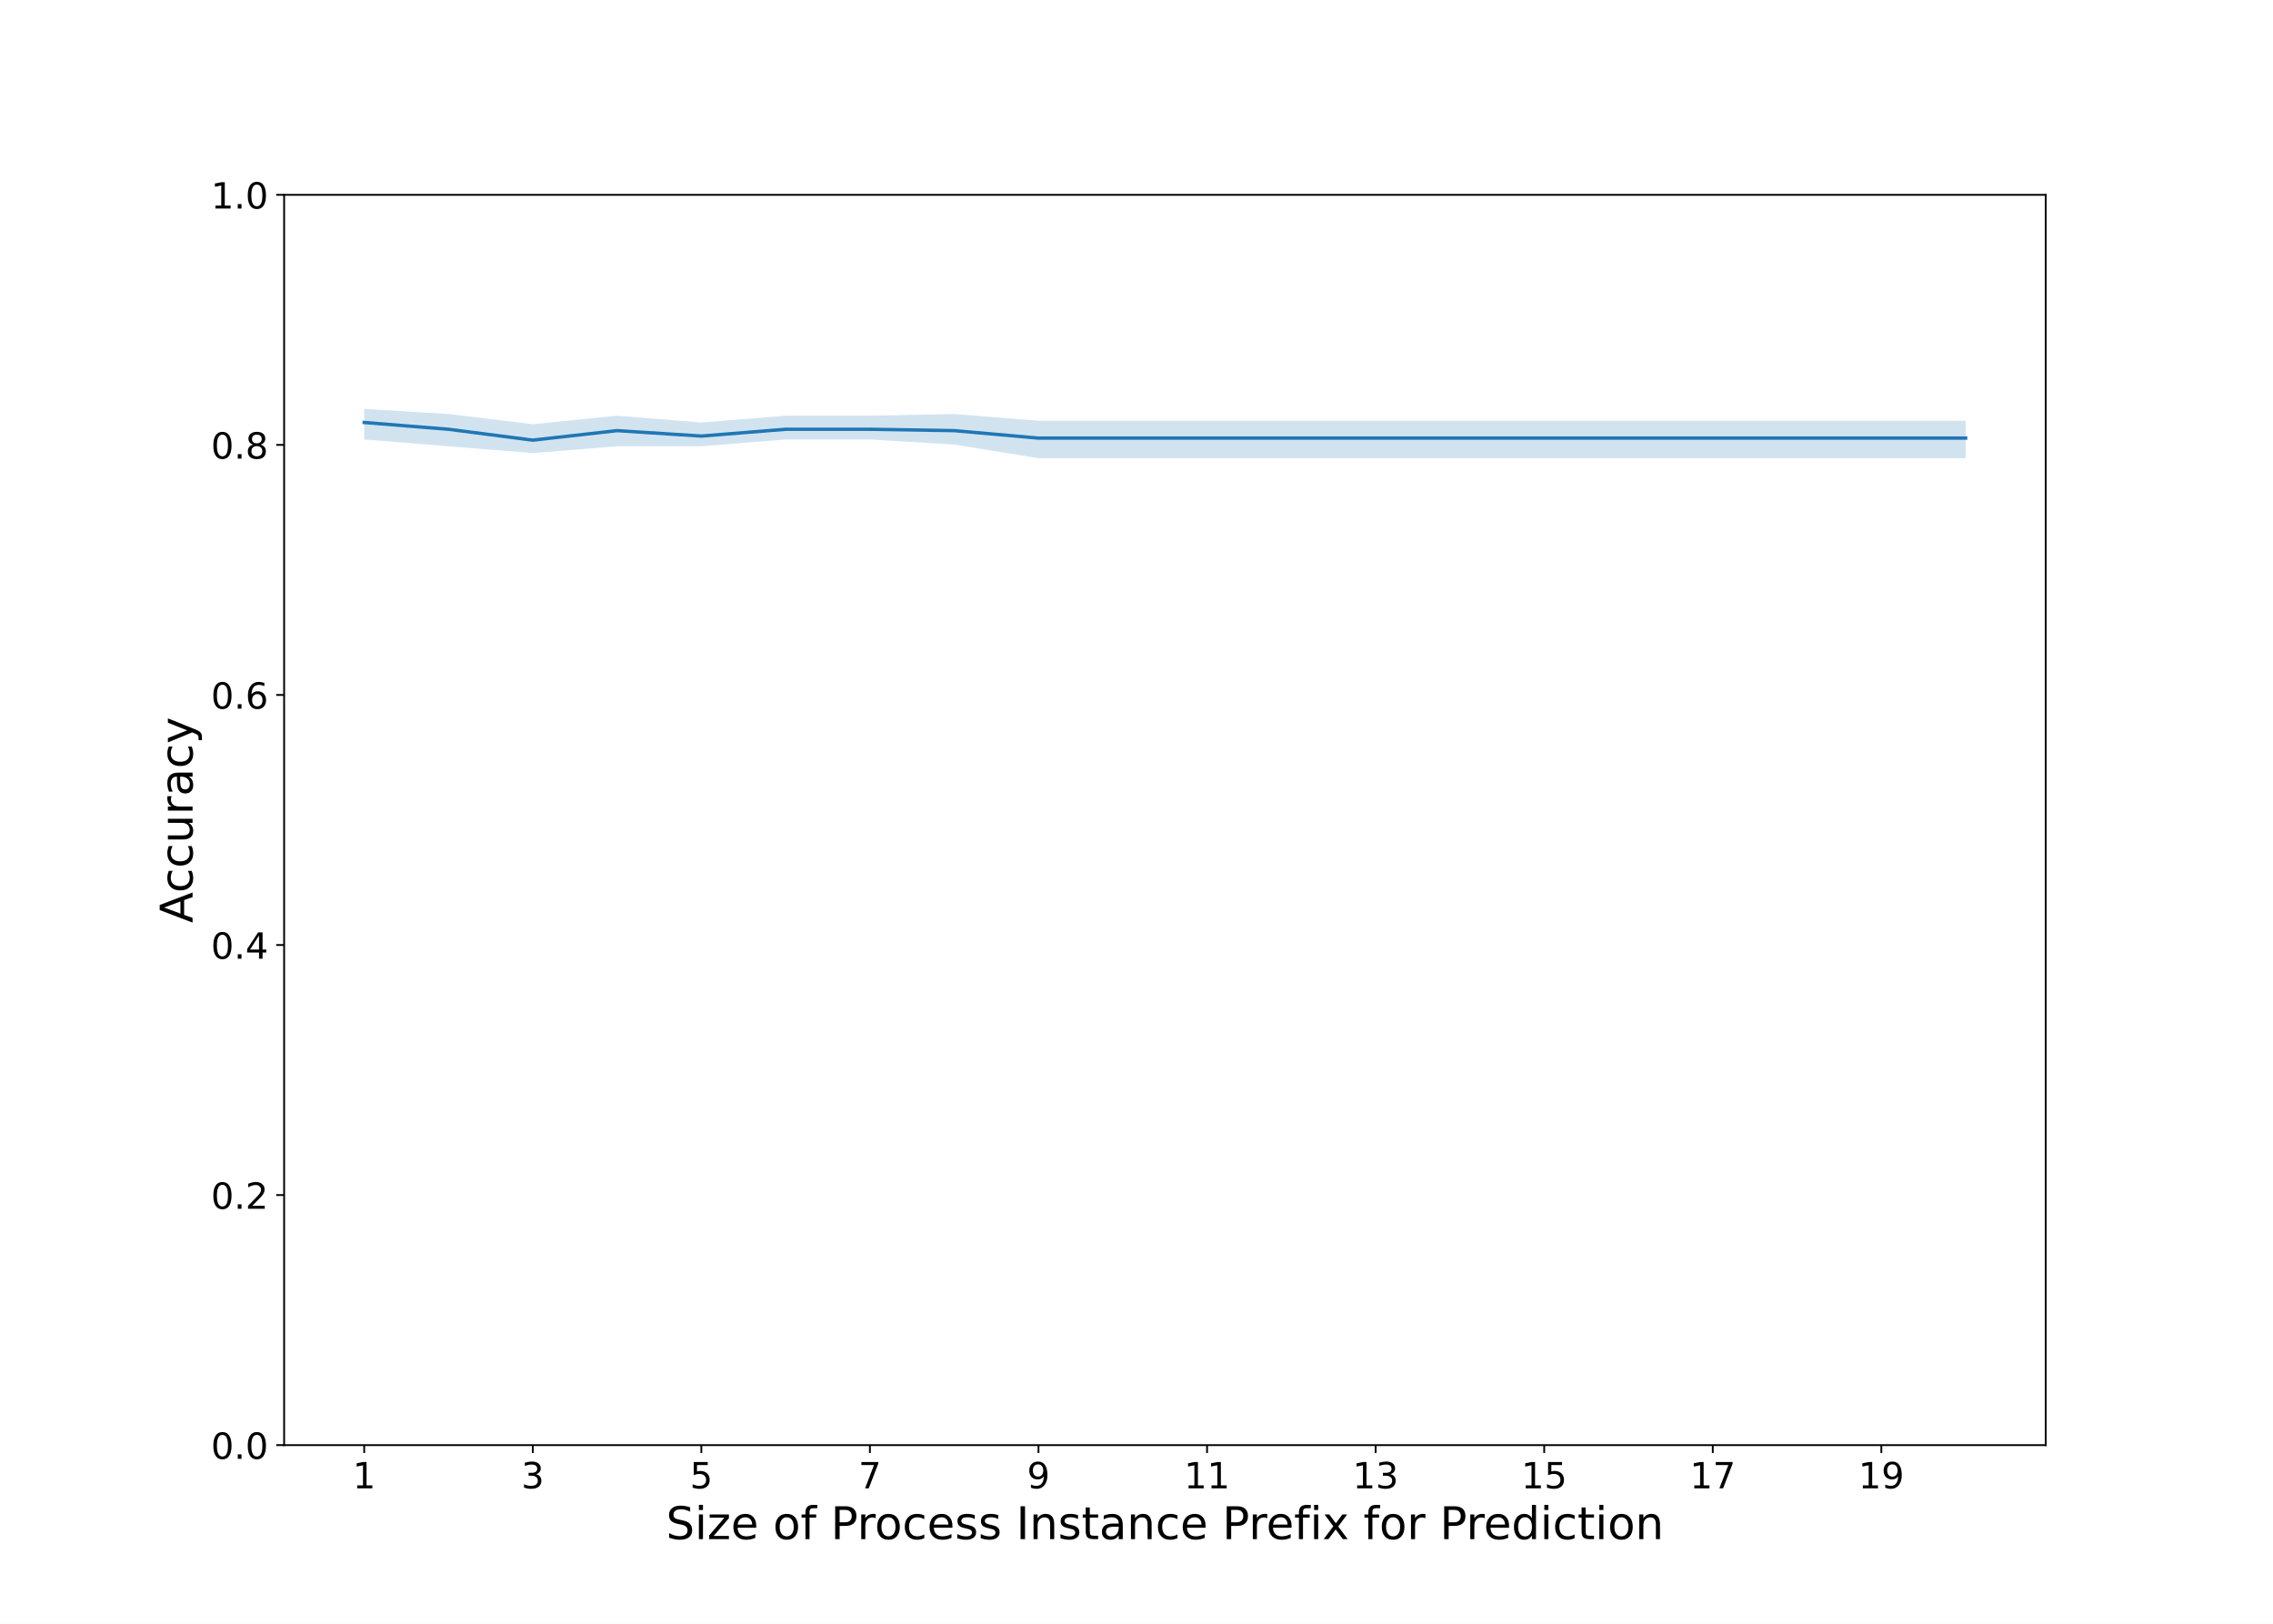
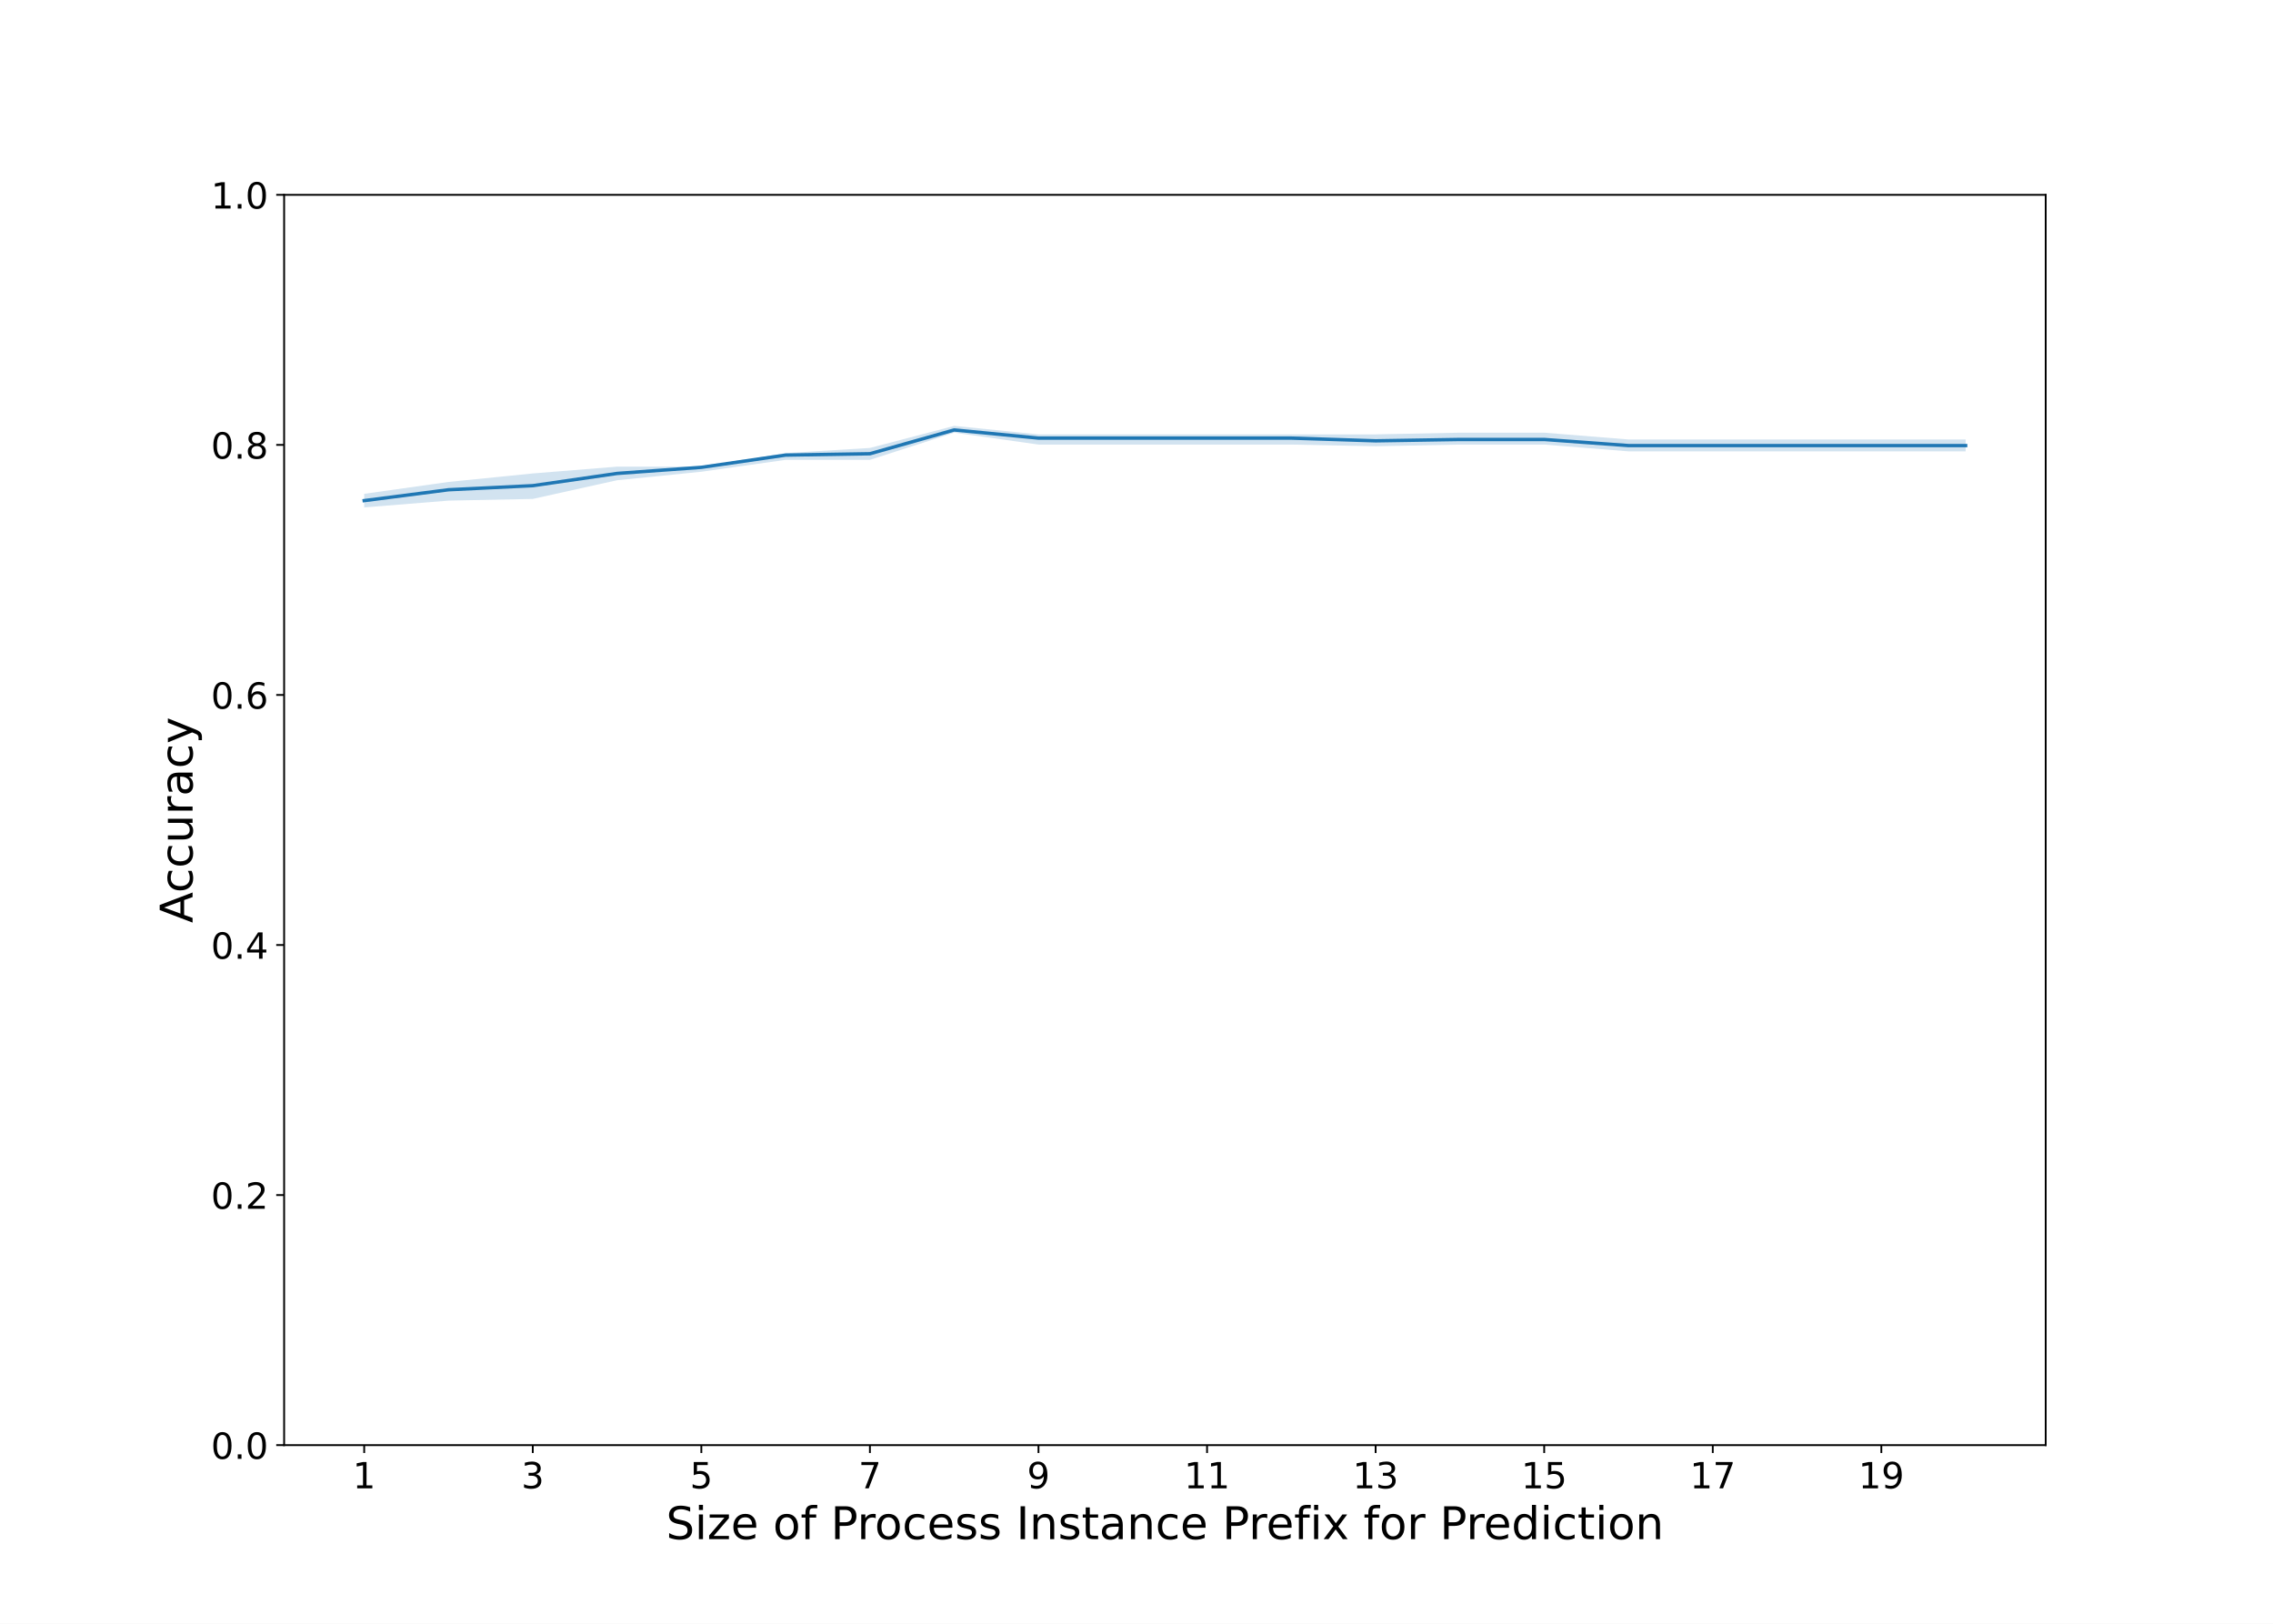
<svg xmlns="http://www.w3.org/2000/svg" xmlns:xlink="http://www.w3.org/1999/xlink" height="720pt" version="1.1" viewBox="0 0 1008 720" width="1008pt">
  <defs>
    <style type="text/css">*{stroke-linecap:butt;stroke-linejoin:round;}</style>
  </defs>
  <g id="figure_1">
    <g id="patch_1">
      <path d="M 0 720  L 1008 720  L 1008 0  L 0 0  z " style="fill:#ffffff;" />
    </g>
    <g id="axes_1">
      <g id="patch_2">
        <path d="M 126 640.8  L 907.2 640.8  L 907.2 86.4  L 126 86.4  z " style="fill:#ffffff;" />
      </g>
      <g id="PolyCollection_1">
-         <path clip-path="url(#p721374b402)" d="M 161.509 181.311  L 161.509 194.87  L 198.887 197.883  L 236.265 200.896  L 273.643 197.883  L 311.021 197.883  L 348.399 194.87  L 385.777 194.87  L 423.155 197.129  L 460.533 203.155  L 497.911 203.155  L 535.289 203.155  L 572.667 203.155  L 610.045 203.155  L 647.423 203.155  L 684.801 203.155  L 722.179 203.155  L 759.557 203.155  L 796.935 203.155  L 834.313 203.155  L 871.691 203.155  L 871.691 186.584  L 871.691 186.584  L 834.313 186.584  L 796.935 186.584  L 759.557 186.584  L 722.179 186.584  L 684.801 186.584  L 647.423 186.584  L 610.045 186.584  L 572.667 186.584  L 535.289 186.584  L 497.911 186.584  L 460.533 186.584  L 423.155 183.571  L 385.777 184.324  L 348.399 184.324  L 311.021 187.337  L 273.643 184.324  L 236.265 188.09  L 198.887 183.571  L 161.509 181.311  z " style="fill:#1f77b4;fill-opacity:0.2;" />
+         <path clip-path="url(#pf2831bb135)" d="M 161.509 218.974  L 161.509 225  L 198.887 221.987  L 236.265 221.234  L 273.643 212.948  L 311.021 209.182  L 348.399 203.909  L 385.777 203.909  L 423.155 191.857  L 460.533 197.129  L 497.911 197.129  L 535.289 197.129  L 572.667 197.129  L 610.045 197.883  L 647.423 197.129  L 684.801 197.129  L 722.179 200.142  L 759.557 200.142  L 796.935 200.142  L 834.313 200.142  L 871.691 200.142  L 871.691 194.87  L 871.691 194.87  L 834.313 194.87  L 796.935 194.87  L 759.557 194.87  L 722.179 194.87  L 684.801 191.857  L 647.423 191.857  L 610.045 192.61  L 572.667 192.61  L 535.289 192.61  L 497.911 192.61  L 460.533 192.61  L 423.155 188.843  L 385.777 198.636  L 348.399 200.896  L 311.021 206.922  L 273.643 206.922  L 236.265 209.935  L 198.887 213.701  L 161.509 218.974  z " style="fill:#1f77b4;fill-opacity:0.2;" />
      </g>
      <g id="matplotlib.axis_1">
        <g id="xtick_1">
          <g id="line2d_1">
            <defs>
-               <path d="M 0 0  L 0 3.5  " id="ma36aa93ac7" style="stroke:#000000;stroke-width:0.8;" />
+               <path d="M 0 0  L 0 3.5  " id="m95aca60dc6" style="stroke:#000000;stroke-width:0.8;" />
            </defs>
            <g>
-               <use style="stroke:#000000;stroke-width:0.8;" x="161.509" xlink:href="#ma36aa93ac7" y="640.8" />
+               <use style="stroke:#000000;stroke-width:0.8;" x="161.509" xlink:href="#m95aca60dc6" y="640.8" />
            </g>
          </g>
          <g id="text_1">
            <g transform="translate(156.4191 659.9575)scale(0.16 -0.16)">
              <defs>
                <path d="M 12.406 8.297  L 28.516 8.297  L 28.516 63.922  L 10.984 60.406  L 10.984 69.391  L 28.422 72.906  L 38.281 72.906  L 38.281 8.297  L 54.391 8.297  L 54.391 0  L 12.406 0  z " id="DejaVuSans-49" />
              </defs>
              <use xlink:href="#DejaVuSans-49" />
            </g>
          </g>
        </g>
        <g id="xtick_2">
          <g id="line2d_2">
            <g>
-               <use style="stroke:#000000;stroke-width:0.8;" x="236.265" xlink:href="#ma36aa93ac7" y="640.8" />
+               <use style="stroke:#000000;stroke-width:0.8;" x="236.265" xlink:href="#m95aca60dc6" y="640.8" />
            </g>
          </g>
          <g id="text_2">
            <g transform="translate(231.1751 659.9575)scale(0.16 -0.16)">
              <defs>
                <path d="M 40.578 39.312  Q 47.656 37.797 51.625 33  Q 55.609 28.219 55.609 21.188  Q 55.609 10.406 48.188 4.484  Q 40.766 -1.422 27.094 -1.422  Q 22.516 -1.422 17.656 -0.516  Q 12.797 0.391 7.625 2.203  L 7.625 11.719  Q 11.719 9.328 16.594 8.109  Q 21.484 6.891 26.812 6.891  Q 36.078 6.891 40.938 10.547  Q 45.797 14.203 45.797 21.188  Q 45.797 27.641 41.281 31.266  Q 36.766 34.906 28.719 34.906  L 20.219 34.906  L 20.219 43.016  L 29.109 43.016  Q 36.375 43.016 40.234 45.922  Q 44.094 48.828 44.094 54.297  Q 44.094 59.906 40.109 62.906  Q 36.141 65.922 28.719 65.922  Q 24.656 65.922 20.016 65.031  Q 15.375 64.156 9.812 62.312  L 9.812 71.094  Q 15.438 72.656 20.344 73.438  Q 25.25 74.219 29.594 74.219  Q 40.828 74.219 47.359 69.109  Q 53.906 64.016 53.906 55.328  Q 53.906 49.266 50.438 45.094  Q 46.969 40.922 40.578 39.312  z " id="DejaVuSans-51" />
              </defs>
              <use xlink:href="#DejaVuSans-51" />
            </g>
          </g>
        </g>
        <g id="xtick_3">
          <g id="line2d_3">
            <g>
-               <use style="stroke:#000000;stroke-width:0.8;" x="311.021" xlink:href="#ma36aa93ac7" y="640.8" />
+               <use style="stroke:#000000;stroke-width:0.8;" x="311.021" xlink:href="#m95aca60dc6" y="640.8" />
            </g>
          </g>
          <g id="text_3">
            <g transform="translate(305.9311 659.9575)scale(0.16 -0.16)">
              <defs>
                <path d="M 10.797 72.906  L 49.516 72.906  L 49.516 64.594  L 19.828 64.594  L 19.828 46.734  Q 21.969 47.469 24.109 47.828  Q 26.266 48.188 28.422 48.188  Q 40.625 48.188 47.75 41.5  Q 54.891 34.812 54.891 23.391  Q 54.891 11.625 47.562 5.094  Q 40.234 -1.422 26.906 -1.422  Q 22.312 -1.422 17.547 -0.641  Q 12.797 0.141 7.719 1.703  L 7.719 11.625  Q 12.109 9.234 16.797 8.062  Q 21.484 6.891 26.703 6.891  Q 35.156 6.891 40.078 11.328  Q 45.016 15.766 45.016 23.391  Q 45.016 31 40.078 35.438  Q 35.156 39.891 26.703 39.891  Q 22.75 39.891 18.812 39.016  Q 14.891 38.141 10.797 36.281  z " id="DejaVuSans-53" />
              </defs>
              <use xlink:href="#DejaVuSans-53" />
            </g>
          </g>
        </g>
        <g id="xtick_4">
          <g id="line2d_4">
            <g>
-               <use style="stroke:#000000;stroke-width:0.8;" x="385.777" xlink:href="#ma36aa93ac7" y="640.8" />
+               <use style="stroke:#000000;stroke-width:0.8;" x="385.777" xlink:href="#m95aca60dc6" y="640.8" />
            </g>
          </g>
          <g id="text_4">
            <g transform="translate(380.687 659.9575)scale(0.16 -0.16)">
              <defs>
                <path d="M 8.203 72.906  L 55.078 72.906  L 55.078 68.703  L 28.609 0  L 18.312 0  L 43.219 64.594  L 8.203 64.594  z " id="DejaVuSans-55" />
              </defs>
              <use xlink:href="#DejaVuSans-55" />
            </g>
          </g>
        </g>
        <g id="xtick_5">
          <g id="line2d_5">
            <g>
-               <use style="stroke:#000000;stroke-width:0.8;" x="460.533" xlink:href="#ma36aa93ac7" y="640.8" />
+               <use style="stroke:#000000;stroke-width:0.8;" x="460.533" xlink:href="#m95aca60dc6" y="640.8" />
            </g>
          </g>
          <g id="text_5">
            <g transform="translate(455.443 659.9575)scale(0.16 -0.16)">
              <defs>
                <path d="M 10.984 1.516  L 10.984 10.5  Q 14.703 8.734 18.5 7.812  Q 22.312 6.891 25.984 6.891  Q 35.75 6.891 40.891 13.453  Q 46.047 20.016 46.781 33.406  Q 43.953 29.203 39.594 26.953  Q 35.25 24.703 29.984 24.703  Q 19.047 24.703 12.672 31.312  Q 6.297 37.938 6.297 49.422  Q 6.297 60.641 12.938 67.422  Q 19.578 74.219 30.609 74.219  Q 43.266 74.219 49.922 64.516  Q 56.594 54.828 56.594 36.375  Q 56.594 19.141 48.406 8.859  Q 40.234 -1.422 26.422 -1.422  Q 22.703 -1.422 18.891 -0.688  Q 15.094 0.047 10.984 1.516  z M 30.609 32.422  Q 37.25 32.422 41.125 36.953  Q 45.016 41.5 45.016 49.422  Q 45.016 57.281 41.125 61.844  Q 37.25 66.406 30.609 66.406  Q 23.969 66.406 20.094 61.844  Q 16.219 57.281 16.219 49.422  Q 16.219 41.5 20.094 36.953  Q 23.969 32.422 30.609 32.422  z " id="DejaVuSans-57" />
              </defs>
              <use xlink:href="#DejaVuSans-57" />
            </g>
          </g>
        </g>
        <g id="xtick_6">
          <g id="line2d_6">
            <g>
-               <use style="stroke:#000000;stroke-width:0.8;" x="535.289" xlink:href="#ma36aa93ac7" y="640.8" />
+               <use style="stroke:#000000;stroke-width:0.8;" x="535.289" xlink:href="#m95aca60dc6" y="640.8" />
            </g>
          </g>
          <g id="text_6">
            <g transform="translate(525.109 659.9575)scale(0.16 -0.16)">
              <use xlink:href="#DejaVuSans-49" />
              <use x="63.623" xlink:href="#DejaVuSans-49" />
            </g>
          </g>
        </g>
        <g id="xtick_7">
          <g id="line2d_7">
            <g>
-               <use style="stroke:#000000;stroke-width:0.8;" x="610.045" xlink:href="#ma36aa93ac7" y="640.8" />
+               <use style="stroke:#000000;stroke-width:0.8;" x="610.045" xlink:href="#m95aca60dc6" y="640.8" />
            </g>
          </g>
          <g id="text_7">
            <g transform="translate(599.865 659.9575)scale(0.16 -0.16)">
              <use xlink:href="#DejaVuSans-49" />
              <use x="63.623" xlink:href="#DejaVuSans-51" />
            </g>
          </g>
        </g>
        <g id="xtick_8">
          <g id="line2d_8">
            <g>
-               <use style="stroke:#000000;stroke-width:0.8;" x="684.801" xlink:href="#ma36aa93ac7" y="640.8" />
+               <use style="stroke:#000000;stroke-width:0.8;" x="684.801" xlink:href="#m95aca60dc6" y="640.8" />
            </g>
          </g>
          <g id="text_8">
            <g transform="translate(674.621 659.9575)scale(0.16 -0.16)">
              <use xlink:href="#DejaVuSans-49" />
              <use x="63.623" xlink:href="#DejaVuSans-53" />
            </g>
          </g>
        </g>
        <g id="xtick_9">
          <g id="line2d_9">
            <g>
-               <use style="stroke:#000000;stroke-width:0.8;" x="759.557" xlink:href="#ma36aa93ac7" y="640.8" />
+               <use style="stroke:#000000;stroke-width:0.8;" x="759.557" xlink:href="#m95aca60dc6" y="640.8" />
            </g>
          </g>
          <g id="text_9">
            <g transform="translate(749.3769 659.9575)scale(0.16 -0.16)">
              <use xlink:href="#DejaVuSans-49" />
              <use x="63.623" xlink:href="#DejaVuSans-55" />
            </g>
          </g>
        </g>
        <g id="xtick_10">
          <g id="line2d_10">
            <g>
-               <use style="stroke:#000000;stroke-width:0.8;" x="834.313" xlink:href="#ma36aa93ac7" y="640.8" />
+               <use style="stroke:#000000;stroke-width:0.8;" x="834.313" xlink:href="#m95aca60dc6" y="640.8" />
            </g>
          </g>
          <g id="text_10">
            <g transform="translate(824.1329 659.9575)scale(0.16 -0.16)">
              <use xlink:href="#DejaVuSans-49" />
              <use x="63.623" xlink:href="#DejaVuSans-57" />
            </g>
          </g>
        </g>
        <g id="text_11">
          <g transform="translate(295.3656 682.4819)scale(0.2 -0.2)">
            <defs>
              <path d="M 53.516 70.516  L 53.516 60.891  Q 47.906 63.578 42.922 64.891  Q 37.938 66.219 33.297 66.219  Q 25.25 66.219 20.875 63.094  Q 16.5 59.969 16.5 54.203  Q 16.5 49.359 19.406 46.891  Q 22.312 44.438 30.422 42.922  L 36.375 41.703  Q 47.406 39.594 52.656 34.297  Q 57.906 29 57.906 20.125  Q 57.906 9.516 50.797 4.047  Q 43.703 -1.422 29.984 -1.422  Q 24.812 -1.422 18.969 -0.25  Q 13.141 0.922 6.891 3.219  L 6.891 13.375  Q 12.891 10.016 18.656 8.297  Q 24.422 6.594 29.984 6.594  Q 38.422 6.594 43.016 9.906  Q 47.609 13.234 47.609 19.391  Q 47.609 24.75 44.312 27.781  Q 41.016 30.812 33.5 32.328  L 27.484 33.5  Q 16.453 35.688 11.516 40.375  Q 6.594 45.062 6.594 53.422  Q 6.594 63.094 13.406 68.656  Q 20.219 74.219 32.172 74.219  Q 37.312 74.219 42.625 73.281  Q 47.953 72.359 53.516 70.516  z " id="DejaVuSans-83" />
              <path d="M 9.422 54.688  L 18.406 54.688  L 18.406 0  L 9.422 0  z M 9.422 75.984  L 18.406 75.984  L 18.406 64.594  L 9.422 64.594  z " id="DejaVuSans-105" />
              <path d="M 5.516 54.688  L 48.188 54.688  L 48.188 46.484  L 14.406 7.172  L 48.188 7.172  L 48.188 0  L 4.297 0  L 4.297 8.203  L 38.094 47.516  L 5.516 47.516  z " id="DejaVuSans-122" />
              <path d="M 56.203 29.594  L 56.203 25.203  L 14.891 25.203  Q 15.484 15.922 20.484 11.062  Q 25.484 6.203 34.422 6.203  Q 39.594 6.203 44.453 7.469  Q 49.312 8.734 54.109 11.281  L 54.109 2.781  Q 49.266 0.734 44.188 -0.344  Q 39.109 -1.422 33.891 -1.422  Q 20.797 -1.422 13.156 6.188  Q 5.516 13.812 5.516 26.812  Q 5.516 40.234 12.766 48.109  Q 20.016 56 32.328 56  Q 43.359 56 49.781 48.891  Q 56.203 41.797 56.203 29.594  z M 47.219 32.234  Q 47.125 39.594 43.094 43.984  Q 39.062 48.391 32.422 48.391  Q 24.906 48.391 20.391 44.141  Q 15.875 39.891 15.188 32.172  z " id="DejaVuSans-101" />
              <path id="DejaVuSans-32" />
              <path d="M 30.609 48.391  Q 23.391 48.391 19.188 42.75  Q 14.984 37.109 14.984 27.297  Q 14.984 17.484 19.156 11.844  Q 23.344 6.203 30.609 6.203  Q 37.797 6.203 41.984 11.859  Q 46.188 17.531 46.188 27.297  Q 46.188 37.016 41.984 42.703  Q 37.797 48.391 30.609 48.391  z M 30.609 56  Q 42.328 56 49.016 48.375  Q 55.719 40.766 55.719 27.297  Q 55.719 13.875 49.016 6.219  Q 42.328 -1.422 30.609 -1.422  Q 18.844 -1.422 12.172 6.219  Q 5.516 13.875 5.516 27.297  Q 5.516 40.766 12.172 48.375  Q 18.844 56 30.609 56  z " id="DejaVuSans-111" />
              <path d="M 37.109 75.984  L 37.109 68.5  L 28.516 68.5  Q 23.688 68.5 21.797 66.547  Q 19.922 64.594 19.922 59.516  L 19.922 54.688  L 34.719 54.688  L 34.719 47.703  L 19.922 47.703  L 19.922 0  L 10.891 0  L 10.891 47.703  L 2.297 47.703  L 2.297 54.688  L 10.891 54.688  L 10.891 58.5  Q 10.891 67.625 15.141 71.797  Q 19.391 75.984 28.609 75.984  z " id="DejaVuSans-102" />
              <path d="M 19.672 64.797  L 19.672 37.406  L 32.078 37.406  Q 38.969 37.406 42.719 40.969  Q 46.484 44.531 46.484 51.125  Q 46.484 57.672 42.719 61.234  Q 38.969 64.797 32.078 64.797  z M 9.812 72.906  L 32.078 72.906  Q 44.344 72.906 50.609 67.359  Q 56.891 61.812 56.891 51.125  Q 56.891 40.328 50.609 34.812  Q 44.344 29.297 32.078 29.297  L 19.672 29.297  L 19.672 0  L 9.812 0  z " id="DejaVuSans-80" />
              <path d="M 41.109 46.297  Q 39.594 47.172 37.812 47.578  Q 36.031 48 33.891 48  Q 26.266 48 22.188 43.047  Q 18.109 38.094 18.109 28.812  L 18.109 0  L 9.078 0  L 9.078 54.688  L 18.109 54.688  L 18.109 46.188  Q 20.953 51.172 25.484 53.578  Q 30.031 56 36.531 56  Q 37.453 56 38.578 55.875  Q 39.703 55.766 41.062 55.516  z " id="DejaVuSans-114" />
              <path d="M 48.781 52.594  L 48.781 44.188  Q 44.969 46.297 41.141 47.344  Q 37.312 48.391 33.406 48.391  Q 24.656 48.391 19.812 42.844  Q 14.984 37.312 14.984 27.297  Q 14.984 17.281 19.812 11.734  Q 24.656 6.203 33.406 6.203  Q 37.312 6.203 41.141 7.25  Q 44.969 8.297 48.781 10.406  L 48.781 2.094  Q 45.016 0.344 40.984 -0.531  Q 36.969 -1.422 32.422 -1.422  Q 20.062 -1.422 12.781 6.344  Q 5.516 14.109 5.516 27.297  Q 5.516 40.672 12.859 48.328  Q 20.219 56 33.016 56  Q 37.156 56 41.109 55.141  Q 45.062 54.297 48.781 52.594  z " id="DejaVuSans-99" />
              <path d="M 44.281 53.078  L 44.281 44.578  Q 40.484 46.531 36.375 47.5  Q 32.281 48.484 27.875 48.484  Q 21.188 48.484 17.844 46.438  Q 14.5 44.391 14.5 40.281  Q 14.5 37.156 16.891 35.375  Q 19.281 33.594 26.516 31.984  L 29.594 31.297  Q 39.156 29.25 43.188 25.516  Q 47.219 21.781 47.219 15.094  Q 47.219 7.469 41.188 3.016  Q 35.156 -1.422 24.609 -1.422  Q 20.219 -1.422 15.453 -0.562  Q 10.688 0.297 5.422 2  L 5.422 11.281  Q 10.406 8.688 15.234 7.391  Q 20.062 6.109 24.812 6.109  Q 31.156 6.109 34.562 8.281  Q 37.984 10.453 37.984 14.406  Q 37.984 18.062 35.516 20.016  Q 33.062 21.969 24.703 23.781  L 21.578 24.516  Q 13.234 26.266 9.516 29.906  Q 5.812 33.547 5.812 39.891  Q 5.812 47.609 11.281 51.797  Q 16.75 56 26.812 56  Q 31.781 56 36.172 55.266  Q 40.578 54.547 44.281 53.078  z " id="DejaVuSans-115" />
              <path d="M 9.812 72.906  L 19.672 72.906  L 19.672 0  L 9.812 0  z " id="DejaVuSans-73" />
              <path d="M 54.891 33.016  L 54.891 0  L 45.906 0  L 45.906 32.719  Q 45.906 40.484 42.875 44.328  Q 39.844 48.188 33.797 48.188  Q 26.516 48.188 22.312 43.547  Q 18.109 38.922 18.109 30.906  L 18.109 0  L 9.078 0  L 9.078 54.688  L 18.109 54.688  L 18.109 46.188  Q 21.344 51.125 25.703 53.562  Q 30.078 56 35.797 56  Q 45.219 56 50.047 50.172  Q 54.891 44.344 54.891 33.016  z " id="DejaVuSans-110" />
              <path d="M 18.312 70.219  L 18.312 54.688  L 36.812 54.688  L 36.812 47.703  L 18.312 47.703  L 18.312 18.016  Q 18.312 11.328 20.141 9.422  Q 21.969 7.516 27.594 7.516  L 36.812 7.516  L 36.812 0  L 27.594 0  Q 17.188 0 13.234 3.875  Q 9.281 7.766 9.281 18.016  L 9.281 47.703  L 2.688 47.703  L 2.688 54.688  L 9.281 54.688  L 9.281 70.219  z " id="DejaVuSans-116" />
              <path d="M 34.281 27.484  Q 23.391 27.484 19.188 25  Q 14.984 22.516 14.984 16.5  Q 14.984 11.719 18.141 8.906  Q 21.297 6.109 26.703 6.109  Q 34.188 6.109 38.703 11.406  Q 43.219 16.703 43.219 25.484  L 43.219 27.484  z M 52.203 31.203  L 52.203 0  L 43.219 0  L 43.219 8.297  Q 40.141 3.328 35.547 0.953  Q 30.953 -1.422 24.312 -1.422  Q 15.922 -1.422 10.953 3.297  Q 6 8.016 6 15.922  Q 6 25.141 12.172 29.828  Q 18.359 34.516 30.609 34.516  L 43.219 34.516  L 43.219 35.406  Q 43.219 41.609 39.141 45  Q 35.062 48.391 27.688 48.391  Q 23 48.391 18.547 47.266  Q 14.109 46.141 10.016 43.891  L 10.016 52.203  Q 14.938 54.109 19.578 55.047  Q 24.219 56 28.609 56  Q 40.484 56 46.344 49.844  Q 52.203 43.703 52.203 31.203  z " id="DejaVuSans-97" />
              <path d="M 54.891 54.688  L 35.109 28.078  L 55.906 0  L 45.312 0  L 29.391 21.484  L 13.484 0  L 2.875 0  L 24.125 28.609  L 4.688 54.688  L 15.281 54.688  L 29.781 35.203  L 44.281 54.688  z " id="DejaVuSans-120" />
              <path d="M 45.406 46.391  L 45.406 75.984  L 54.391 75.984  L 54.391 0  L 45.406 0  L 45.406 8.203  Q 42.578 3.328 38.25 0.953  Q 33.938 -1.422 27.875 -1.422  Q 17.969 -1.422 11.734 6.484  Q 5.516 14.406 5.516 27.297  Q 5.516 40.188 11.734 48.094  Q 17.969 56 27.875 56  Q 33.938 56 38.25 53.625  Q 42.578 51.266 45.406 46.391  z M 14.797 27.297  Q 14.797 17.391 18.875 11.75  Q 22.953 6.109 30.078 6.109  Q 37.203 6.109 41.297 11.75  Q 45.406 17.391 45.406 27.297  Q 45.406 37.203 41.297 42.844  Q 37.203 48.484 30.078 48.484  Q 22.953 48.484 18.875 42.844  Q 14.797 37.203 14.797 27.297  z " id="DejaVuSans-100" />
            </defs>
            <use xlink:href="#DejaVuSans-83" />
            <use x="63.477" xlink:href="#DejaVuSans-105" />
            <use x="91.26" xlink:href="#DejaVuSans-122" />
            <use x="143.75" xlink:href="#DejaVuSans-101" />
            <use x="205.273" xlink:href="#DejaVuSans-32" />
            <use x="237.061" xlink:href="#DejaVuSans-111" />
            <use x="298.242" xlink:href="#DejaVuSans-102" />
            <use x="333.447" xlink:href="#DejaVuSans-32" />
            <use x="365.234" xlink:href="#DejaVuSans-80" />
            <use x="423.787" xlink:href="#DejaVuSans-114" />
            <use x="462.65" xlink:href="#DejaVuSans-111" />
            <use x="523.832" xlink:href="#DejaVuSans-99" />
            <use x="578.812" xlink:href="#DejaVuSans-101" />
            <use x="640.336" xlink:href="#DejaVuSans-115" />
            <use x="692.436" xlink:href="#DejaVuSans-115" />
            <use x="744.535" xlink:href="#DejaVuSans-32" />
            <use x="776.322" xlink:href="#DejaVuSans-73" />
            <use x="805.814" xlink:href="#DejaVuSans-110" />
            <use x="869.193" xlink:href="#DejaVuSans-115" />
            <use x="921.293" xlink:href="#DejaVuSans-116" />
            <use x="960.502" xlink:href="#DejaVuSans-97" />
            <use x="1021.781" xlink:href="#DejaVuSans-110" />
            <use x="1085.16" xlink:href="#DejaVuSans-99" />
            <use x="1140.141" xlink:href="#DejaVuSans-101" />
            <use x="1201.664" xlink:href="#DejaVuSans-32" />
            <use x="1233.451" xlink:href="#DejaVuSans-80" />
            <use x="1292.004" xlink:href="#DejaVuSans-114" />
            <use x="1330.867" xlink:href="#DejaVuSans-101" />
            <use x="1392.391" xlink:href="#DejaVuSans-102" />
            <use x="1427.596" xlink:href="#DejaVuSans-105" />
            <use x="1455.379" xlink:href="#DejaVuSans-120" />
            <use x="1514.559" xlink:href="#DejaVuSans-32" />
            <use x="1546.346" xlink:href="#DejaVuSans-102" />
            <use x="1581.551" xlink:href="#DejaVuSans-111" />
            <use x="1642.732" xlink:href="#DejaVuSans-114" />
            <use x="1683.846" xlink:href="#DejaVuSans-32" />
            <use x="1715.633" xlink:href="#DejaVuSans-80" />
            <use x="1774.186" xlink:href="#DejaVuSans-114" />
            <use x="1813.049" xlink:href="#DejaVuSans-101" />
            <use x="1874.572" xlink:href="#DejaVuSans-100" />
            <use x="1938.049" xlink:href="#DejaVuSans-105" />
            <use x="1965.832" xlink:href="#DejaVuSans-99" />
            <use x="2020.812" xlink:href="#DejaVuSans-116" />
            <use x="2060.021" xlink:href="#DejaVuSans-105" />
            <use x="2087.805" xlink:href="#DejaVuSans-111" />
            <use x="2148.986" xlink:href="#DejaVuSans-110" />
          </g>
        </g>
      </g>
      <g id="matplotlib.axis_2">
        <g id="ytick_1">
          <g id="line2d_11">
            <defs>
-               <path d="M 0 0  L -3.5 0  " id="m8b6b851249" style="stroke:#000000;stroke-width:0.8;" />
+               <path d="M 0 0  L -3.5 0  " id="mbb492e9b96" style="stroke:#000000;stroke-width:0.8;" />
            </defs>
            <g>
-               <use style="stroke:#000000;stroke-width:0.8;" x="126" xlink:href="#m8b6b851249" y="640.8" />
+               <use style="stroke:#000000;stroke-width:0.8;" x="126" xlink:href="#mbb492e9b96" y="640.8" />
            </g>
          </g>
          <g id="text_12">
            <g transform="translate(93.555 646.8787)scale(0.16 -0.16)">
              <defs>
                <path d="M 31.781 66.406  Q 24.172 66.406 20.328 58.906  Q 16.5 51.422 16.5 36.375  Q 16.5 21.391 20.328 13.891  Q 24.172 6.391 31.781 6.391  Q 39.453 6.391 43.281 13.891  Q 47.125 21.391 47.125 36.375  Q 47.125 51.422 43.281 58.906  Q 39.453 66.406 31.781 66.406  z M 31.781 74.219  Q 44.047 74.219 50.516 64.516  Q 56.984 54.828 56.984 36.375  Q 56.984 17.969 50.516 8.266  Q 44.047 -1.422 31.781 -1.422  Q 19.531 -1.422 13.062 8.266  Q 6.594 17.969 6.594 36.375  Q 6.594 54.828 13.062 64.516  Q 19.531 74.219 31.781 74.219  z " id="DejaVuSans-48" />
                <path d="M 10.688 12.406  L 21 12.406  L 21 0  L 10.688 0  z " id="DejaVuSans-46" />
              </defs>
              <use xlink:href="#DejaVuSans-48" />
              <use x="63.623" xlink:href="#DejaVuSans-46" />
              <use x="95.41" xlink:href="#DejaVuSans-48" />
            </g>
          </g>
        </g>
        <g id="ytick_2">
          <g id="line2d_12">
            <g>
-               <use style="stroke:#000000;stroke-width:0.8;" x="126" xlink:href="#m8b6b851249" y="529.92" />
+               <use style="stroke:#000000;stroke-width:0.8;" x="126" xlink:href="#mbb492e9b96" y="529.92" />
            </g>
          </g>
          <g id="text_13">
            <g transform="translate(93.555 535.9987)scale(0.16 -0.16)">
              <defs>
                <path d="M 19.188 8.297  L 53.609 8.297  L 53.609 0  L 7.328 0  L 7.328 8.297  Q 12.938 14.109 22.625 23.891  Q 32.328 33.688 34.812 36.531  Q 39.547 41.844 41.422 45.531  Q 43.312 49.219 43.312 52.781  Q 43.312 58.594 39.234 62.25  Q 35.156 65.922 28.609 65.922  Q 23.969 65.922 18.812 64.312  Q 13.672 62.703 7.812 59.422  L 7.812 69.391  Q 13.766 71.781 18.938 73  Q 24.125 74.219 28.422 74.219  Q 39.75 74.219 46.484 68.547  Q 53.219 62.891 53.219 53.422  Q 53.219 48.922 51.531 44.891  Q 49.859 40.875 45.406 35.406  Q 44.188 33.984 37.641 27.219  Q 31.109 20.453 19.188 8.297  z " id="DejaVuSans-50" />
              </defs>
              <use xlink:href="#DejaVuSans-48" />
              <use x="63.623" xlink:href="#DejaVuSans-46" />
              <use x="95.41" xlink:href="#DejaVuSans-50" />
            </g>
          </g>
        </g>
        <g id="ytick_3">
          <g id="line2d_13">
            <g>
-               <use style="stroke:#000000;stroke-width:0.8;" x="126" xlink:href="#m8b6b851249" y="419.04" />
+               <use style="stroke:#000000;stroke-width:0.8;" x="126" xlink:href="#mbb492e9b96" y="419.04" />
            </g>
          </g>
          <g id="text_14">
            <g transform="translate(93.555 425.1187)scale(0.16 -0.16)">
              <defs>
                <path d="M 37.797 64.312  L 12.891 25.391  L 37.797 25.391  z M 35.203 72.906  L 47.609 72.906  L 47.609 25.391  L 58.016 25.391  L 58.016 17.188  L 47.609 17.188  L 47.609 0  L 37.797 0  L 37.797 17.188  L 4.891 17.188  L 4.891 26.703  z " id="DejaVuSans-52" />
              </defs>
              <use xlink:href="#DejaVuSans-48" />
              <use x="63.623" xlink:href="#DejaVuSans-46" />
              <use x="95.41" xlink:href="#DejaVuSans-52" />
            </g>
          </g>
        </g>
        <g id="ytick_4">
          <g id="line2d_14">
            <g>
-               <use style="stroke:#000000;stroke-width:0.8;" x="126" xlink:href="#m8b6b851249" y="308.16" />
+               <use style="stroke:#000000;stroke-width:0.8;" x="126" xlink:href="#mbb492e9b96" y="308.16" />
            </g>
          </g>
          <g id="text_15">
            <g transform="translate(93.555 314.2387)scale(0.16 -0.16)">
              <defs>
                <path d="M 33.016 40.375  Q 26.375 40.375 22.484 35.828  Q 18.609 31.297 18.609 23.391  Q 18.609 15.531 22.484 10.953  Q 26.375 6.391 33.016 6.391  Q 39.656 6.391 43.531 10.953  Q 47.406 15.531 47.406 23.391  Q 47.406 31.297 43.531 35.828  Q 39.656 40.375 33.016 40.375  z M 52.594 71.297  L 52.594 62.312  Q 48.875 64.062 45.094 64.984  Q 41.312 65.922 37.594 65.922  Q 27.828 65.922 22.672 59.328  Q 17.531 52.734 16.797 39.406  Q 19.672 43.656 24.016 45.922  Q 28.375 48.188 33.594 48.188  Q 44.578 48.188 50.953 41.516  Q 57.328 34.859 57.328 23.391  Q 57.328 12.156 50.688 5.359  Q 44.047 -1.422 33.016 -1.422  Q 20.359 -1.422 13.672 8.266  Q 6.984 17.969 6.984 36.375  Q 6.984 53.656 15.188 63.938  Q 23.391 74.219 37.203 74.219  Q 40.922 74.219 44.703 73.484  Q 48.484 72.75 52.594 71.297  z " id="DejaVuSans-54" />
              </defs>
              <use xlink:href="#DejaVuSans-48" />
              <use x="63.623" xlink:href="#DejaVuSans-46" />
              <use x="95.41" xlink:href="#DejaVuSans-54" />
            </g>
          </g>
        </g>
        <g id="ytick_5">
          <g id="line2d_15">
            <g>
-               <use style="stroke:#000000;stroke-width:0.8;" x="126" xlink:href="#m8b6b851249" y="197.28" />
+               <use style="stroke:#000000;stroke-width:0.8;" x="126" xlink:href="#mbb492e9b96" y="197.28" />
            </g>
          </g>
          <g id="text_16">
            <g transform="translate(93.555 203.3587)scale(0.16 -0.16)">
              <defs>
                <path d="M 31.781 34.625  Q 24.75 34.625 20.719 30.859  Q 16.703 27.094 16.703 20.516  Q 16.703 13.922 20.719 10.156  Q 24.75 6.391 31.781 6.391  Q 38.812 6.391 42.859 10.172  Q 46.922 13.969 46.922 20.516  Q 46.922 27.094 42.891 30.859  Q 38.875 34.625 31.781 34.625  z M 21.922 38.812  Q 15.578 40.375 12.031 44.719  Q 8.5 49.078 8.5 55.328  Q 8.5 64.062 14.719 69.141  Q 20.953 74.219 31.781 74.219  Q 42.672 74.219 48.875 69.141  Q 55.078 64.062 55.078 55.328  Q 55.078 49.078 51.531 44.719  Q 48 40.375 41.703 38.812  Q 48.828 37.156 52.797 32.312  Q 56.781 27.484 56.781 20.516  Q 56.781 9.906 50.312 4.234  Q 43.844 -1.422 31.781 -1.422  Q 19.734 -1.422 13.25 4.234  Q 6.781 9.906 6.781 20.516  Q 6.781 27.484 10.781 32.312  Q 14.797 37.156 21.922 38.812  z M 18.312 54.391  Q 18.312 48.734 21.844 45.562  Q 25.391 42.391 31.781 42.391  Q 38.141 42.391 41.719 45.562  Q 45.312 48.734 45.312 54.391  Q 45.312 60.062 41.719 63.234  Q 38.141 66.406 31.781 66.406  Q 25.391 66.406 21.844 63.234  Q 18.312 60.062 18.312 54.391  z " id="DejaVuSans-56" />
              </defs>
              <use xlink:href="#DejaVuSans-48" />
              <use x="63.623" xlink:href="#DejaVuSans-46" />
              <use x="95.41" xlink:href="#DejaVuSans-56" />
            </g>
          </g>
        </g>
        <g id="ytick_6">
          <g id="line2d_16">
            <g>
-               <use style="stroke:#000000;stroke-width:0.8;" x="126" xlink:href="#m8b6b851249" y="86.4" />
+               <use style="stroke:#000000;stroke-width:0.8;" x="126" xlink:href="#mbb492e9b96" y="86.4" />
            </g>
          </g>
          <g id="text_17">
            <g transform="translate(93.555 92.47875)scale(0.16 -0.16)">
              <use xlink:href="#DejaVuSans-49" />
              <use x="63.623" xlink:href="#DejaVuSans-46" />
              <use x="95.41" xlink:href="#DejaVuSans-48" />
            </g>
          </g>
        </g>
        <g id="text_18">
          <g transform="translate(85.39562 409.2563)rotate(-90)scale(0.2 -0.2)">
            <defs>
              <path d="M 34.188 63.188  L 20.797 26.906  L 47.609 26.906  z M 28.609 72.906  L 39.797 72.906  L 67.578 0  L 57.328 0  L 50.688 18.703  L 17.828 18.703  L 11.188 0  L 0.781 0  z " id="DejaVuSans-65" />
              <path d="M 8.5 21.578  L 8.5 54.688  L 17.484 54.688  L 17.484 21.922  Q 17.484 14.156 20.5 10.266  Q 23.531 6.391 29.594 6.391  Q 36.859 6.391 41.078 11.031  Q 45.312 15.672 45.312 23.688  L 45.312 54.688  L 54.297 54.688  L 54.297 0  L 45.312 0  L 45.312 8.406  Q 42.047 3.422 37.719 1  Q 33.406 -1.422 27.688 -1.422  Q 18.266 -1.422 13.375 4.438  Q 8.5 10.297 8.5 21.578  z M 31.109 56  z " id="DejaVuSans-117" />
              <path d="M 32.172 -5.078  Q 28.375 -14.844 24.75 -17.812  Q 21.141 -20.797 15.094 -20.797  L 7.906 -20.797  L 7.906 -13.281  L 13.188 -13.281  Q 16.891 -13.281 18.938 -11.516  Q 21 -9.766 23.484 -3.219  L 25.094 0.875  L 2.984 54.688  L 12.5 54.688  L 29.594 11.922  L 46.688 54.688  L 56.203 54.688  z " id="DejaVuSans-121" />
            </defs>
            <use xlink:href="#DejaVuSans-65" />
            <use x="66.658" xlink:href="#DejaVuSans-99" />
            <use x="121.639" xlink:href="#DejaVuSans-99" />
            <use x="176.619" xlink:href="#DejaVuSans-117" />
            <use x="239.998" xlink:href="#DejaVuSans-114" />
            <use x="281.111" xlink:href="#DejaVuSans-97" />
            <use x="342.391" xlink:href="#DejaVuSans-99" />
            <use x="397.371" xlink:href="#DejaVuSans-121" />
          </g>
        </g>
      </g>
      <g id="line2d_17">
-         <path clip-path="url(#p721374b402)" d="M 161.509 187.337  L 198.887 190.35  L 236.265 195.171  L 273.643 190.953  L 311.021 193.363  L 348.399 190.35  L 385.777 190.35  L 423.155 190.953  L 460.533 194.267  L 497.911 194.267  L 535.289 194.267  L 572.667 194.267  L 610.045 194.267  L 647.423 194.267  L 684.801 194.267  L 722.179 194.267  L 759.557 194.267  L 796.935 194.267  L 834.313 194.267  L 871.691 194.267  " style="fill:none;stroke:#1f77b4;stroke-linecap:square;stroke-width:1.5;" />
+         <path clip-path="url(#pf2831bb135)" d="M 161.509 221.987  L 198.887 217.166  L 236.265 215.358  L 273.643 209.935  L 311.021 207.223  L 348.399 201.8  L 385.777 201.197  L 423.155 190.651  L 460.533 194.267  L 497.911 194.267  L 535.289 194.267  L 572.667 194.267  L 610.045 195.472  L 647.423 194.87  L 684.801 194.87  L 722.179 197.581  L 759.557 197.581  L 796.935 197.581  L 834.313 197.581  L 871.691 197.581  " style="fill:none;stroke:#1f77b4;stroke-linecap:square;stroke-width:1.5;" />
      </g>
      <g id="patch_3">
        <path d="M 126 640.8  L 126 86.4  " style="fill:none;stroke:#000000;stroke-linecap:square;stroke-linejoin:miter;stroke-width:0.8;" />
      </g>
      <g id="patch_4">
        <path d="M 907.2 640.8  L 907.2 86.4  " style="fill:none;stroke:#000000;stroke-linecap:square;stroke-linejoin:miter;stroke-width:0.8;" />
      </g>
      <g id="patch_5">
        <path d="M 126 640.8  L 907.2 640.8  " style="fill:none;stroke:#000000;stroke-linecap:square;stroke-linejoin:miter;stroke-width:0.8;" />
      </g>
      <g id="patch_6">
        <path d="M 126 86.4  L 907.2 86.4  " style="fill:none;stroke:#000000;stroke-linecap:square;stroke-linejoin:miter;stroke-width:0.8;" />
      </g>
    </g>
  </g>
  <defs>
-     <clipPath id="p721374b402">
+     <clipPath id="pf2831bb135">
      <rect height="554.4" width="781.2" x="126" y="86.4" />
    </clipPath>
  </defs>
</svg>
